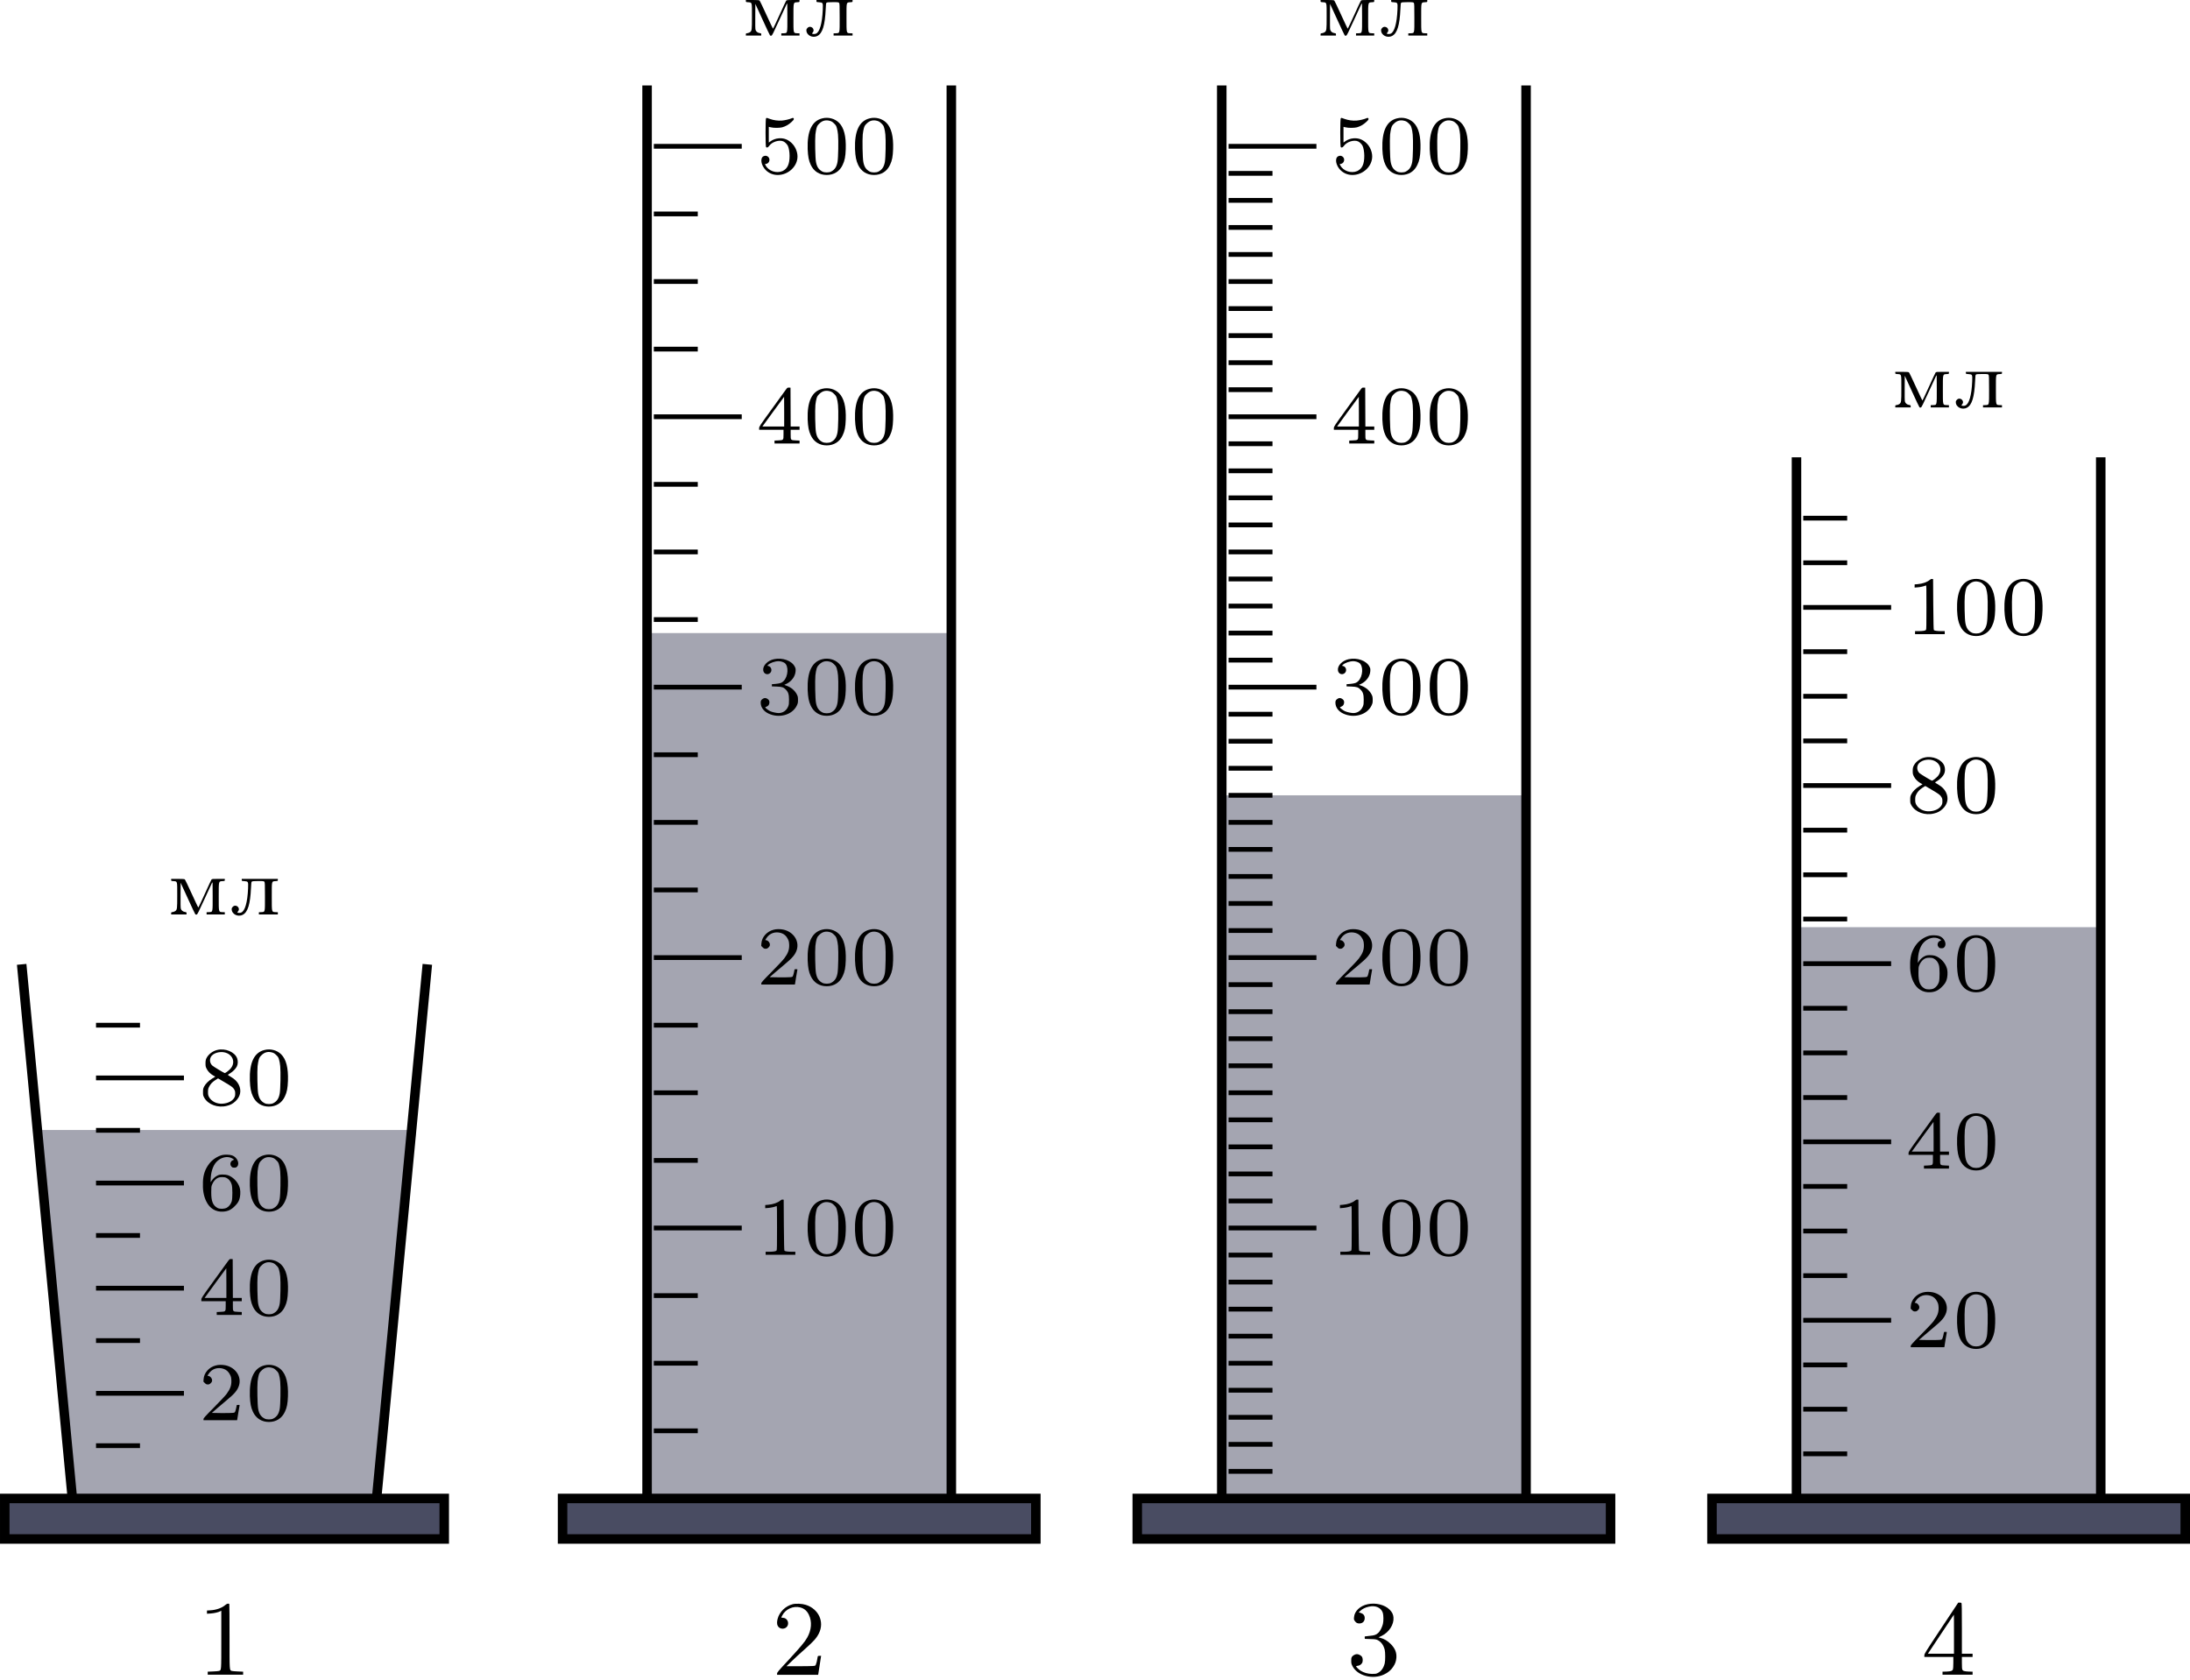
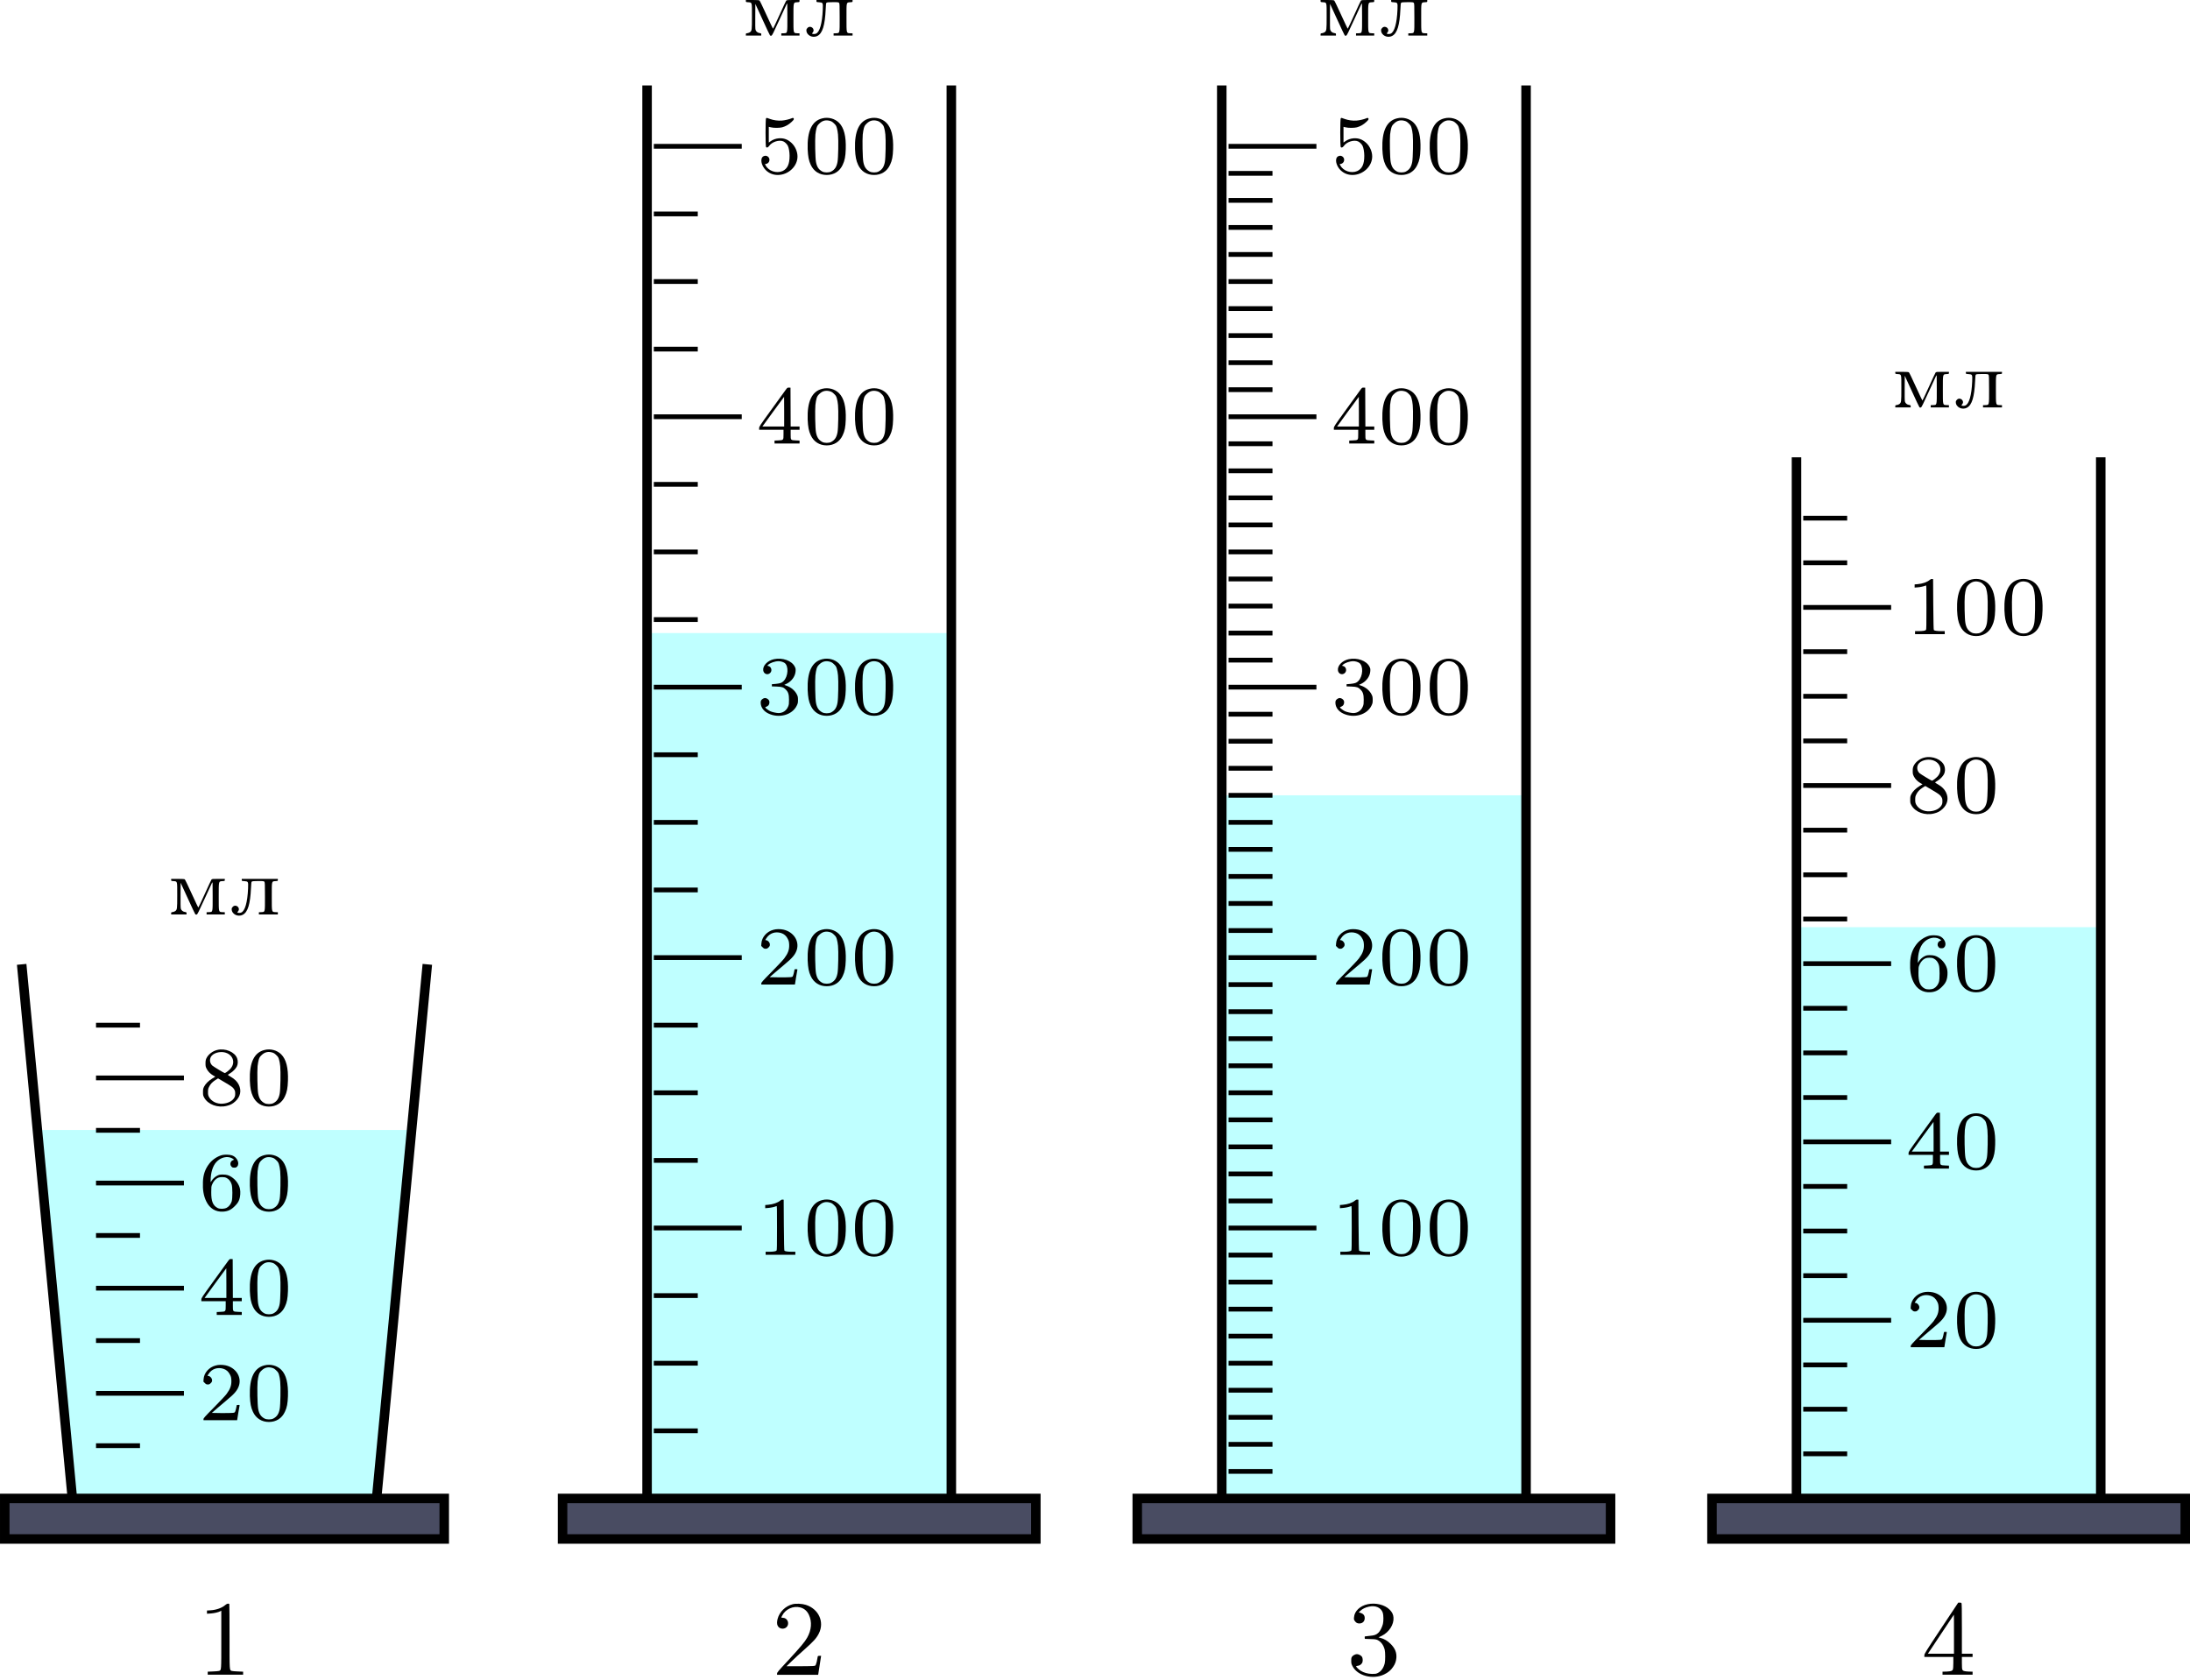
<svg xmlns="http://www.w3.org/2000/svg" xmlns:xlink="http://www.w3.org/1999/xlink" version="1.1" width="238.723pt" height="183.139pt" viewBox="-70.008 -66.686 183.633 140.876">
  <defs>
    <path id="g0-49" d="M2.376-5.855C2.107-5.613 1.614-5.434 1.13-5.407L.834-5.389V-5.254V-5.12L1.13-5.138C1.417-5.156 1.784-5.236 1.946-5.326L2.035-5.371V-2.95C2.035-.287 2.044-.395 1.847-.323C1.793-.305 1.56-.287 1.327-.278L.897-.26V-.134V-.009H2.376H3.865V-.134V-.26L3.434-.278C3.201-.287 2.968-.305 2.914-.323C2.717-.395 2.726-.26 2.726-3.201C2.726-4.671 2.717-5.891 2.708-5.918C2.672-6.007 2.511-5.972 2.376-5.855Z" />
    <path id="g0-50" d="M1.757-5.918C1.148-5.765 .646-5.272 .493-4.689C.43-4.456 .43-4.232 .502-4.107C.664-3.784 1.157-3.784 1.327-4.107C1.47-4.411 1.273-4.77 .941-4.779C.87-4.779 .807-4.788 .807-4.806C.807-4.815 .834-4.896 .879-4.967C1.148-5.505 1.811-5.801 2.385-5.649C2.717-5.568 2.968-5.353 3.12-5.021C3.389-4.447 3.335-3.757 2.977-3.12C2.771-2.753 2.448-2.367 1.399-1.228C.529-.296 .448-.197 .448-.099V0H2.17H3.891L3.909-.09C3.918-.143 3.963-.457 4.017-.789C4.062-1.121 4.116-1.435 4.125-1.488L4.142-1.587H3.999C3.873-1.587 3.865-1.587 3.847-1.47C3.802-1.175 3.748-.959 3.703-.861C3.658-.753 3.658-.753 3.425-.735C3.3-.726 2.753-.717 2.215-.717H1.237L1.695-1.157C1.937-1.39 2.394-1.82 2.708-2.089C3.524-2.815 3.739-3.049 3.954-3.47C4.438-4.429 3.936-5.523 2.86-5.864C2.555-5.963 2.026-5.99 1.757-5.918Z" />
    <path id="g0-51" d="M1.784-5.918C1.139-5.783 .672-5.335 .637-4.824C.619-4.654 .628-4.618 .69-4.528C.807-4.358 .906-4.304 1.085-4.304C1.354-4.304 1.533-4.483 1.533-4.752C1.533-4.985 1.417-5.12 1.157-5.2L1.031-5.236L1.166-5.362C1.327-5.523 1.587-5.649 1.883-5.712C2.439-5.837 2.896-5.64 3.049-5.2C3.111-5.012 3.12-4.501 3.058-4.259C2.995-4.008 2.833-3.676 2.699-3.542C2.502-3.353 2.367-3.3 1.955-3.264C1.757-3.246 1.587-3.228 1.56-3.219S1.524-3.165 1.533-3.111L1.542-3.013L2.008-2.995C2.412-2.986 2.484-2.968 2.609-2.914C2.905-2.771 3.111-2.484 3.21-2.098C3.264-1.874 3.264-1.175 3.21-.959C3.111-.565 2.914-.287 2.618-.143C2.484-.081 2.43-.072 2.152-.072C1.775-.081 1.462-.17 1.175-.35C1.022-.448 .807-.664 .807-.717C.807-.726 .87-.744 .941-.753C1.094-.771 1.201-.834 1.3-.968C1.39-1.094 1.39-1.381 1.291-1.524C1.21-1.632 1.013-1.731 .879-1.731S.556-1.632 .475-1.524C.412-1.435 .403-1.39 .403-1.175C.403-.968 .412-.915 .502-.735C.906 .081 2.206 .43 3.156-.027C3.488-.179 3.73-.386 3.909-.655C4.089-.915 4.16-1.13 4.187-1.417C4.223-1.865 4.071-2.224 3.703-2.591C3.443-2.851 3.165-3.013 2.851-3.093L2.69-3.138L2.959-3.264C3.578-3.569 3.99-4.214 3.945-4.797C3.927-5.057 3.838-5.245 3.622-5.461C3.219-5.873 2.448-6.061 1.784-5.918Z" />
    <path id="g0-52" d="M1.686-3.909C.341-1.883 .269-1.757 .269-1.632V-1.497H1.479H2.699V-1.004C2.699-.708 2.681-.475 2.663-.439C2.609-.323 2.502-.287 2.134-.269L1.793-.26V-.134V-.009H3.058H4.313V-.134V-.26L3.981-.269C3.613-.287 3.497-.323 3.452-.439C3.425-.475 3.416-.708 3.416-1.004V-1.497H3.865H4.313V-1.632V-1.766H3.865H3.416V-3.873C3.416-5.478 3.407-5.99 3.38-6.016C3.362-6.043 3.291-6.052 3.228-6.052H3.111ZM2.753-3.398V-1.766H1.659H.565L1.65-3.398C2.251-4.304 2.744-5.039 2.744-5.039C2.753-5.039 2.753-4.304 2.753-3.398Z" />
    <path id="g1-48" d="M1.597-4.603C.718-4.394 .314-3.536 .363-2.022C.391-1.402 .453-1.067 .621-.704C.879-.153 1.36 .146 1.96 .146S3.048-.153 3.299-.704C3.473-1.067 3.536-1.402 3.557-2.022C3.592-3.096 3.41-3.815 2.992-4.233C2.643-4.582 2.099-4.728 1.597-4.603ZM2.246-4.387C2.364-4.352 2.448-4.303 2.58-4.17C2.727-4.031 2.762-3.968 2.81-3.794C2.845-3.682 2.894-3.438 2.908-3.243C2.957-2.776 2.929-1.269 2.866-.948C2.79-.53 2.636-.3 2.329-.139C2.148-.042 1.778-.042 1.597-.139C1.29-.3 1.137-.53 1.06-.948C.997-1.269 .969-2.776 1.011-3.243C1.032-3.438 1.074-3.682 1.109-3.794C1.165-3.968 1.2-4.031 1.346-4.17C1.604-4.421 1.89-4.491 2.246-4.387Z" />
    <path id="g1-49" d="M2.05-4.568C1.82-4.373 1.437-4.24 1.018-4.205L.774-4.184V-4.052V-3.919L1.025-3.94C1.241-3.954 1.555-4.024 1.716-4.094C1.764-4.115 1.764-4.017 1.764-2.273C1.764-.802 1.757-.418 1.73-.377C1.674-.3 1.485-.272 1.116-.265H.809V-.139V-.014H2.05H3.299V-.139V-.265H2.992C2.65-.272 2.441-.3 2.385-.356C2.364-.384 2.35-.948 2.336-2.511L2.322-4.631L2.232-4.638C2.169-4.645 2.113-4.624 2.05-4.568Z" />
    <path id="g1-50" d="M1.465-4.589C.914-4.449 .488-3.975 .453-3.445L.439-3.236L.558-3.117C.663-3.013 .697-2.999 .809-2.999C.914-2.999 .948-3.013 1.053-3.11C1.151-3.208 1.165-3.25 1.165-3.354C1.165-3.508 1.025-3.682 .872-3.71L.774-3.731L.893-3.912C1.158-4.31 1.625-4.463 2.106-4.317C2.357-4.24 2.545-4.073 2.671-3.815C2.755-3.647 2.769-3.578 2.783-3.34C2.797-2.915 2.692-2.622 2.371-2.19C2.28-2.064 1.806-1.562 1.325-1.074C.544-.286 .446-.174 .446-.091V0H1.855H3.264L3.278-.077C3.285-.126 3.327-.377 3.368-.642S3.452-1.158 3.466-1.206C3.48-1.283 3.48-1.283 3.361-1.283C3.292-1.283 3.236-1.276 3.236-1.269C3.236-1.2 3.131-.774 3.096-.711C3.062-.642 3.034-.628 2.866-.614C2.769-.6 2.336-.6 1.911-.6L1.144-.614L1.611-1.018C1.869-1.241 2.239-1.555 2.427-1.709C3.055-2.225 3.299-2.518 3.424-2.915C3.647-3.661 3.138-4.421 2.294-4.603C2.015-4.659 1.709-4.659 1.465-4.589Z" />
    <path id="g1-51" d="M1.506-4.603C.969-4.484 .558-4.066 .607-3.668C.642-3.361 .983-3.236 1.193-3.452C1.381-3.633 1.29-3.975 1.039-4.031L.948-4.052L1.018-4.129C1.172-4.289 1.59-4.435 1.89-4.435C2.064-4.435 2.273-4.373 2.399-4.289C2.755-4.031 2.706-3.159 2.315-2.769C2.162-2.615 2.043-2.573 1.66-2.532L1.332-2.504V-2.413V-2.322L1.736-2.308C2.197-2.287 2.301-2.253 2.504-2.05S2.769-1.646 2.769-1.2C2.769-.872 2.762-.795 2.699-.642C2.559-.293 2.253-.084 1.89-.084C1.695-.091 1.367-.16 1.186-.244C1.039-.314 .774-.516 .774-.565C.774-.572 .823-.6 .879-.621C1.025-.676 1.109-.781 1.123-.934C1.144-1.088 1.095-1.186 .962-1.276S.69-1.367 .565-1.276C.418-1.179 .384-1.095 .398-.893C.425-.537 .663-.223 1.053-.042C1.946 .377 3.041 .07 3.417-.704C3.508-.893 3.522-.941 3.522-1.179S3.508-1.478 3.438-1.625C3.285-1.953 2.943-2.246 2.566-2.378L2.371-2.448L2.559-2.538C2.992-2.748 3.292-3.166 3.32-3.592C3.333-3.78 3.327-3.822 3.257-3.968C3.006-4.477 2.232-4.756 1.506-4.603Z" />
    <path id="g1-52" d="M2.476-4.491C2.392-4.373 1.855-3.633 1.29-2.852C.307-1.492 .265-1.43 .265-1.304V-1.165H1.283H2.308V-.781C2.308-.286 2.308-.293 1.869-.272L1.555-.258V-.133V-.014H2.608H3.654V-.133V-.258L3.34-.272C2.901-.293 2.908-.286 2.908-.781V-1.165H3.285H3.654V-1.304V-1.437H3.285H2.908L2.901-3.062L2.894-4.693L2.769-4.7C2.643-4.707 2.636-4.707 2.476-4.491ZM2.364-2.685V-1.437H1.451H.537L1.444-2.685C1.939-3.368 2.35-3.926 2.357-3.926S2.364-3.368 2.364-2.685Z" />
    <path id="g1-53" d="M.844-4.61C.788-4.561 .788-2.246 .844-2.19C.914-2.12 1.004-2.155 1.102-2.287C1.339-2.636 1.946-2.824 2.294-2.671C2.441-2.601 2.587-2.455 2.671-2.301C2.755-2.134 2.817-1.778 2.817-1.458C2.817-.753 2.636-.377 2.225-.181C1.723 .035 1.053-.181 .809-.656L.746-.774H.809C.907-.774 1.039-.858 1.088-.955C1.248-1.262 .934-1.583 .628-1.423S.425-.656 .823-.258C1.095 .007 1.437 .146 1.827 .146C2.706 .146 3.48-.572 3.48-1.402C3.48-1.82 3.285-2.253 2.985-2.538C2.664-2.838 2.336-2.957 1.918-2.929C1.66-2.908 1.423-2.824 1.22-2.678L1.074-2.573V-3.236V-3.891L1.248-3.85C1.485-3.787 1.981-3.794 2.197-3.85C2.462-3.919 2.762-4.087 2.978-4.296C3.117-4.421 3.173-4.491 3.173-4.547C3.173-4.645 3.103-4.666 2.978-4.603C2.803-4.526 2.427-4.435 2.155-4.414C1.841-4.394 1.478-4.442 1.186-4.547C1.067-4.589 .948-4.631 .928-4.638C.9-4.645 .865-4.631 .844-4.61Z" />
    <path id="g1-54" d="M2.001-4.603C1.604-4.498 1.172-4.212 .914-3.864C.579-3.424 .418-2.95 .398-2.35C.37-1.688 .453-1.186 .676-.725C.962-.126 1.471 .181 2.099 .139C2.497 .112 2.769-.014 3.075-.328C3.285-.537 3.382-.683 3.452-.893C3.529-1.102 3.557-1.513 3.508-1.75C3.438-2.127 3.166-2.518 2.81-2.755C2.573-2.915 2.385-2.971 2.057-2.971C1.841-2.971 1.771-2.957 1.632-2.894C1.444-2.81 1.248-2.636 1.13-2.455L1.046-2.322V-2.476C1.046-3.11 1.22-3.689 1.513-4.01C1.876-4.414 2.441-4.554 2.845-4.331C3.013-4.24 3.034-4.205 2.922-4.177C2.803-4.149 2.699-4.003 2.699-3.864C2.699-3.78 2.72-3.724 2.783-3.647C2.859-3.564 2.887-3.55 3.027-3.55S3.194-3.564 3.271-3.647C3.501-3.905 3.264-4.428 2.845-4.575C2.657-4.645 2.211-4.659 2.001-4.603ZM2.392-2.678C2.573-2.587 2.727-2.399 2.803-2.155C2.887-1.925 2.887-.962 2.81-.718C2.741-.488 2.566-.272 2.385-.181C2.176-.077 1.813-.07 1.625-.167C1.234-.377 1.088-.725 1.095-1.499C1.095-1.911 1.102-1.981 1.165-2.127C1.248-2.336 1.374-2.497 1.513-2.608C1.674-2.72 1.778-2.755 2.022-2.755C2.197-2.755 2.267-2.741 2.392-2.678Z" />
    <path id="g1-56" d="M1.597-4.603C1.206-4.512 .844-4.226 .69-3.905C.628-3.759 .614-3.689 .614-3.473C.614-3.25 .621-3.201 .711-3.02C.823-2.797 1.018-2.601 1.269-2.455L1.437-2.364L1.186-2.211C.865-2.015 .621-1.771 .495-1.527C.411-1.353 .404-1.304 .404-1.06C.404-.809 .411-.781 .502-.607C.823-.021 1.653 .279 2.406 .084C2.699 .014 2.901-.091 3.117-.293C3.543-.683 3.647-1.193 3.403-1.688C3.271-1.953 3.068-2.155 2.734-2.35C2.594-2.427 2.49-2.504 2.49-2.511C2.49-2.525 2.573-2.587 2.685-2.65C2.915-2.79 3.138-3.02 3.236-3.208C3.34-3.403 3.347-3.682 3.264-3.905C3.068-4.435 2.273-4.77 1.597-4.603ZM2.42-4.331C2.978-4.08 3.103-3.466 2.699-3.02C2.552-2.866 2.294-2.664 2.225-2.664C2.176-2.664 1.276-3.208 1.186-3.292C.941-3.515 .928-3.898 1.144-4.129C1.416-4.421 2.015-4.519 2.42-4.331ZM2.19-1.911C2.817-1.541 2.915-1.471 3.02-1.29C3.089-1.172 3.103-1.116 3.103-.941S3.089-.711 3.02-.586C2.859-.314 2.504-.133 2.064-.098C1.569-.056 1.102-.286 .9-.669C.837-.802 .823-.858 .823-1.074S.837-1.36 .907-1.499C1.018-1.736 1.179-1.904 1.43-2.071C1.555-2.148 1.66-2.218 1.667-2.218C1.667-2.218 1.911-2.078 2.19-1.911Z" />
    <path id="g1-235" d="M1.018-2.908C1.018-2.824 1.018-2.824 1.227-2.81C1.569-2.783 1.569-2.783 1.548-2.19C1.499-1.032 1.29-.3 .969-.174C.886-.139 .746-.139 .676-.167C.635-.181 .635-.195 .704-.272C.948-.558 .53-.928 .265-.656C.202-.593 .174-.544 .174-.46C.174-.035 .704 .23 1.109 .007C1.527-.209 1.73-.886 1.792-2.211C1.813-2.671 1.82-2.741 1.869-2.776C1.911-2.803 2.05-2.817 2.399-2.817C2.852-2.817 2.873-2.81 2.922-2.748C2.957-2.692 2.964-2.525 2.964-1.52C2.964-.16 2.985-.23 2.657-.209L2.455-.202V-.105V-.014H3.25H4.045V-.105V-.202L3.85-.209C3.522-.23 3.536-.16 3.536-1.513C3.536-2.859 3.515-2.783 3.843-2.81C4.045-2.824 4.045-2.824 4.045-2.908V-2.999H2.532H1.018Z" />
    <path id="g1-236" d="M.356-2.908C.356-2.824 .363-2.824 .558-2.81C.886-2.783 .865-2.845 .865-1.611C.865-.474 .858-.425 .704-.3C.656-.265 .565-.23 .488-.216C.363-.202 .356-.195 .356-.105V-.014H1.004H1.646V-.105C1.646-.195 1.639-.202 1.513-.223C1.346-.244 1.206-.356 1.165-.502C1.144-.572 1.137-.976 1.144-1.639L1.151-2.671L1.75-1.367C2.078-.642 2.364-.042 2.385-.021C2.406-.007 2.455 0 2.497-.007C2.559-.021 2.657-.223 3.145-1.29C3.466-1.988 3.752-2.608 3.78-2.664C3.836-2.769 3.836-2.748 3.836-1.569C3.836-.153 3.857-.23 3.529-.209L3.327-.202V-.105V-.014H4.094H4.854V-.105V-.202L4.659-.209C4.331-.23 4.345-.16 4.345-1.513C4.345-2.859 4.331-2.783 4.659-2.81C4.854-2.824 4.854-2.824 4.854-2.908V-2.999H4.324C3.85-2.999 3.78-2.992 3.738-2.943C3.717-2.915 3.459-2.378 3.18-1.75C2.894-1.123 2.65-.6 2.636-.593C2.629-.579 2.378-1.095 2.085-1.743S1.527-2.936 1.499-2.957C1.471-2.985 1.297-2.999 .907-2.999H.356Z" />
  </defs>
  <g id="page1">
-     <path d="M-63.941 58.973L-67.246 28.074H-35.121L-38.43 58.973Z" fill="#a4a5b1" />
+     <path d="M-63.941 58.973L-67.246 28.074H-35.121L-38.43 58.973Z" fill="#bfffff" />
    <path d="M-63.941 58.973L-68.191 14.184" stroke="#000" fill="none" stroke-width=".797" stroke-miterlimit="10" />
    <path d="M-38.43 58.973L-34.176 14.184" stroke="#000" fill="none" stroke-width=".797" stroke-miterlimit="10" />
    <path d="M-69.609 62.371V58.973H-32.758V62.371Z" fill="#494c62" />
    <path d="M-69.609 62.371V58.973H-32.758V62.371Z" stroke="#000" fill="none" stroke-width=".797" stroke-miterlimit="10" />
    <path d="M-61.957 54.547H-58.27" stroke="#000" fill="none" stroke-width=".399" stroke-miterlimit="10" />
    <path d="M-61.957 50.156H-54.586" stroke="#000" fill="none" stroke-width=".399" stroke-miterlimit="10" />
    <g transform="matrix(1 0 0 1 -2.2059 -9.9598)">
      <use x="-51.184" y="62.372" xlink:href="#g1-50" />
      <use x="-47.214" y="62.372" xlink:href="#g1-48" />
    </g>
    <path d="M-61.957 45.734H-58.27" stroke="#000" fill="none" stroke-width=".399" stroke-miterlimit="10" />
    <path d="M-61.957 41.34H-54.586" stroke="#000" fill="none" stroke-width=".399" stroke-miterlimit="10" />
    <g transform="matrix(1 0 0 1 -2.2059 -18.7758)">
      <use x="-51.184" y="62.372" xlink:href="#g1-52" />
      <use x="-47.214" y="62.372" xlink:href="#g1-48" />
    </g>
    <path d="M-61.957 36.918H-58.27" stroke="#000" fill="none" stroke-width=".399" stroke-miterlimit="10" />
    <path d="M-61.957 32.523H-54.586" stroke="#000" fill="none" stroke-width=".399" stroke-miterlimit="10" />
    <g transform="matrix(1 0 0 1 -2.2059 -27.5913)">
      <use x="-51.184" y="62.372" xlink:href="#g1-54" />
      <use x="-47.214" y="62.372" xlink:href="#g1-48" />
    </g>
    <path d="M-61.957 28.102H-58.27" stroke="#000" fill="none" stroke-width=".399" stroke-miterlimit="10" />
    <path d="M-61.957 23.707H-54.586" stroke="#000" fill="none" stroke-width=".399" stroke-miterlimit="10" />
    <g transform="matrix(1 0 0 1 -2.2059 -36.4073)">
      <use x="-51.184" y="62.372" xlink:href="#g1-56" />
      <use x="-47.214" y="62.372" xlink:href="#g1-48" />
    </g>
    <path d="M-61.957 19.285H-58.27" stroke="#000" fill="none" stroke-width=".399" stroke-miterlimit="10" />
    <g transform="matrix(1 0 0 1 -4.828 -52.3578)">
      <use x="-51.184" y="62.372" xlink:href="#g1-236" />
      <use x="-45.927" y="62.372" xlink:href="#g1-235" />
    </g>
    <g transform="matrix(1 0 0 1 -2.3033 11.3871)">
      <use x="-51.184" y="62.372" xlink:href="#g0-49" />
    </g>
-     <path d="M-15.75 58.973V-13.598H9.762V58.973Z" fill="#a4a5b1" />
+     <path d="M-15.75 58.973V-13.598H9.762V58.973Z" fill="#bfffff" />
    <path d="M-15.75 58.973V-59.52" stroke="#000" fill="none" stroke-width=".797" stroke-miterlimit="10" />
    <path d="M9.762 58.973V-59.52" stroke="#000" fill="none" stroke-width=".797" stroke-miterlimit="10" />
    <path d="M-22.836 62.371V58.973H16.848V62.371Z" fill="#494c62" />
    <path d="M-22.836 62.371V58.973H16.848V62.371Z" stroke="#000" fill="none" stroke-width=".797" stroke-miterlimit="10" />
    <path d="M-15.184 53.301H-11.5" stroke="#000" fill="none" stroke-width=".399" stroke-miterlimit="10" />
    <path d="M-15.184 47.633H-11.5" stroke="#000" fill="none" stroke-width=".399" stroke-miterlimit="10" />
    <path d="M-15.184 41.961H-11.5" stroke="#000" fill="none" stroke-width=".399" stroke-miterlimit="10" />
    <path d="M-15.184 36.293H-7.812" stroke="#000" fill="none" stroke-width=".399" stroke-miterlimit="10" />
    <g transform="matrix(1 0 0 1 44.5661 -23.8213)">
      <use x="-51.184" y="62.372" xlink:href="#g1-49" />
      <use x="-47.214" y="62.372" xlink:href="#g1-48" />
      <use x="-43.243" y="62.372" xlink:href="#g1-48" />
    </g>
    <path d="M-15.184 30.625H-11.5" stroke="#000" fill="none" stroke-width=".399" stroke-miterlimit="10" />
    <path d="M-15.184 24.953H-11.5" stroke="#000" fill="none" stroke-width=".399" stroke-miterlimit="10" />
    <path d="M-15.184 19.285H-11.5" stroke="#000" fill="none" stroke-width=".399" stroke-miterlimit="10" />
    <path d="M-15.184 13.617H-7.812" stroke="#000" fill="none" stroke-width=".399" stroke-miterlimit="10" />
    <g transform="matrix(1 0 0 1 44.5661 -46.4989)">
      <use x="-51.184" y="62.372" xlink:href="#g1-50" />
      <use x="-47.214" y="62.372" xlink:href="#g1-48" />
      <use x="-43.243" y="62.372" xlink:href="#g1-48" />
    </g>
    <path d="M-15.184 7.945H-11.5" stroke="#000" fill="none" stroke-width=".399" stroke-miterlimit="10" />
    <path d="M-15.184 2.277H-11.5" stroke="#000" fill="none" stroke-width=".399" stroke-miterlimit="10" />
    <path d="M-15.184-3.394H-11.5" stroke="#000" fill="none" stroke-width=".399" stroke-miterlimit="10" />
    <path d="M-15.184-9.062H-7.812" stroke="#000" fill="none" stroke-width=".399" stroke-miterlimit="10" />
    <g transform="matrix(1 0 0 1 44.5661 -69.17639)">
      <use x="-51.184" y="62.372" xlink:href="#g1-51" />
      <use x="-47.214" y="62.372" xlink:href="#g1-48" />
      <use x="-43.243" y="62.372" xlink:href="#g1-48" />
    </g>
    <path d="M-15.184-14.73H-11.5" stroke="#000" fill="none" stroke-width=".399" stroke-miterlimit="10" />
    <path d="M-15.184-20.402H-11.5" stroke="#000" fill="none" stroke-width=".399" stroke-miterlimit="10" />
    <path d="M-15.184-26.07H-11.5" stroke="#000" fill="none" stroke-width=".399" stroke-miterlimit="10" />
    <path d="M-15.184-31.738H-7.812" stroke="#000" fill="none" stroke-width=".399" stroke-miterlimit="10" />
    <g transform="matrix(1 0 0 1 44.5661 -91.8539)">
      <use x="-51.184" y="62.372" xlink:href="#g1-52" />
      <use x="-47.214" y="62.372" xlink:href="#g1-48" />
      <use x="-43.243" y="62.372" xlink:href="#g1-48" />
    </g>
    <path d="M-15.184-37.41H-11.5" stroke="#000" fill="none" stroke-width=".399" stroke-miterlimit="10" />
    <path d="M-15.184-43.078H-11.5" stroke="#000" fill="none" stroke-width=".399" stroke-miterlimit="10" />
    <path d="M-15.184-48.746H-11.5" stroke="#000" fill="none" stroke-width=".399" stroke-miterlimit="10" />
    <path d="M-15.184-54.418H-7.812" stroke="#000" fill="none" stroke-width=".399" stroke-miterlimit="10" />
    <g transform="matrix(1 0 0 1 44.5661 -114.531)">
      <use x="-51.184" y="62.372" xlink:href="#g1-53" />
      <use x="-47.214" y="62.372" xlink:href="#g1-48" />
      <use x="-43.243" y="62.372" xlink:href="#g1-48" />
    </g>
    <g transform="matrix(1 0 0 1 43.36148 -126.0597)">
      <use x="-51.184" y="62.372" xlink:href="#g1-236" />
      <use x="-45.927" y="62.372" xlink:href="#g1-235" />
    </g>
    <g transform="matrix(1 0 0 1 45.88614 11.3871)">
      <use x="-51.184" y="62.372" xlink:href="#g0-50" />
    </g>
-     <path d="M32.438 58.973V.008H57.953V58.973Z" fill="#a4a5b1" />
+     <path d="M32.438 58.973V.008H57.953V58.973Z" fill="#bfffff" />
    <path d="M32.438 58.973V-59.52" stroke="#000" fill="none" stroke-width=".797" stroke-miterlimit="10" />
    <path d="M57.953 58.973V-59.52" stroke="#000" fill="none" stroke-width=".797" stroke-miterlimit="10" />
    <path d="M25.352 62.371V58.973H65.039V62.371Z" fill="#494c62" />
    <path d="M25.352 62.371V58.973H65.039V62.371Z" stroke="#000" fill="none" stroke-width=".797" stroke-miterlimit="10" />
    <path d="M33.008 56.703H36.691" stroke="#000" fill="none" stroke-width=".399" stroke-miterlimit="10" />
    <path d="M33.008 54.434H36.691" stroke="#000" fill="none" stroke-width=".399" stroke-miterlimit="10" />
    <path d="M33.008 52.168H36.691" stroke="#000" fill="none" stroke-width=".399" stroke-miterlimit="10" />
    <path d="M33.008 49.898H36.691" stroke="#000" fill="none" stroke-width=".399" stroke-miterlimit="10" />
    <path d="M33.008 47.633H36.691" stroke="#000" fill="none" stroke-width=".399" stroke-miterlimit="10" />
    <path d="M33.008 45.363H36.691" stroke="#000" fill="none" stroke-width=".399" stroke-miterlimit="10" />
    <path d="M33.008 43.098H36.691" stroke="#000" fill="none" stroke-width=".399" stroke-miterlimit="10" />
    <path d="M33.008 40.828H36.691" stroke="#000" fill="none" stroke-width=".399" stroke-miterlimit="10" />
    <path d="M33.008 38.562H36.691" stroke="#000" fill="none" stroke-width=".399" stroke-miterlimit="10" />
    <path d="M33.008 36.293H40.375" stroke="#000" fill="none" stroke-width=".399" stroke-miterlimit="10" />
    <g transform="matrix(1 0 0 1 92.7556 -23.8213)">
      <use x="-51.184" y="62.372" xlink:href="#g1-49" />
      <use x="-47.214" y="62.372" xlink:href="#g1-48" />
      <use x="-43.243" y="62.372" xlink:href="#g1-48" />
    </g>
    <path d="M33.008 34.027H36.691" stroke="#000" fill="none" stroke-width=".399" stroke-miterlimit="10" />
    <path d="M33.008 31.758H36.691" stroke="#000" fill="none" stroke-width=".399" stroke-miterlimit="10" />
    <path d="M33.008 29.488H36.691" stroke="#000" fill="none" stroke-width=".399" stroke-miterlimit="10" />
    <path d="M33.008 27.223H36.691" stroke="#000" fill="none" stroke-width=".399" stroke-miterlimit="10" />
    <path d="M33.008 24.953H36.691" stroke="#000" fill="none" stroke-width=".399" stroke-miterlimit="10" />
    <path d="M33.008 22.688H36.691" stroke="#000" fill="none" stroke-width=".399" stroke-miterlimit="10" />
    <path d="M33.008 20.418H36.691" stroke="#000" fill="none" stroke-width=".399" stroke-miterlimit="10" />
    <path d="M33.008 18.152H36.691" stroke="#000" fill="none" stroke-width=".399" stroke-miterlimit="10" />
    <path d="M33.008 15.883H36.691" stroke="#000" fill="none" stroke-width=".399" stroke-miterlimit="10" />
    <path d="M33.008 13.617H40.375" stroke="#000" fill="none" stroke-width=".399" stroke-miterlimit="10" />
    <g transform="matrix(1 0 0 1 92.7556 -46.4989)">
      <use x="-51.184" y="62.372" xlink:href="#g1-50" />
      <use x="-47.214" y="62.372" xlink:href="#g1-48" />
      <use x="-43.243" y="62.372" xlink:href="#g1-48" />
    </g>
    <path d="M33.008 11.348H36.691" stroke="#000" fill="none" stroke-width=".399" stroke-miterlimit="10" />
    <path d="M33.008 9.078H36.691" stroke="#000" fill="none" stroke-width=".399" stroke-miterlimit="10" />
    <path d="M33.008 6.812H36.691" stroke="#000" fill="none" stroke-width=".399" stroke-miterlimit="10" />
    <path d="M33.008 4.543H36.691" stroke="#000" fill="none" stroke-width=".399" stroke-miterlimit="10" />
    <path d="M33.008 2.277H36.691" stroke="#000" fill="none" stroke-width=".399" stroke-miterlimit="10" />
    <path d="M33.008 .008H36.691" stroke="#000" fill="none" stroke-width=".399" stroke-miterlimit="10" />
    <path d="M33.008-2.258H36.691" stroke="#000" fill="none" stroke-width=".399" stroke-miterlimit="10" />
    <path d="M33.008-4.527H36.691" stroke="#000" fill="none" stroke-width=".399" stroke-miterlimit="10" />
    <path d="M33.008-6.793H36.691" stroke="#000" fill="none" stroke-width=".399" stroke-miterlimit="10" />
    <path d="M33.008-9.062H40.375" stroke="#000" fill="none" stroke-width=".399" stroke-miterlimit="10" />
    <g transform="matrix(1 0 0 1 92.7556 -69.17639)">
      <use x="-51.184" y="62.372" xlink:href="#g1-51" />
      <use x="-47.214" y="62.372" xlink:href="#g1-48" />
      <use x="-43.243" y="62.372" xlink:href="#g1-48" />
    </g>
    <path d="M33.008-11.328H36.691" stroke="#000" fill="none" stroke-width=".399" stroke-miterlimit="10" />
    <path d="M33.008-13.598H36.691" stroke="#000" fill="none" stroke-width=".399" stroke-miterlimit="10" />
    <path d="M33.008-15.863H36.691" stroke="#000" fill="none" stroke-width=".399" stroke-miterlimit="10" />
    <path d="M33.008-18.133H36.691" stroke="#000" fill="none" stroke-width=".399" stroke-miterlimit="10" />
    <path d="M33.008-20.402H36.691" stroke="#000" fill="none" stroke-width=".399" stroke-miterlimit="10" />
    <path d="M33.008-22.668H36.691" stroke="#000" fill="none" stroke-width=".399" stroke-miterlimit="10" />
    <path d="M33.008-24.938H36.691" stroke="#000" fill="none" stroke-width=".399" stroke-miterlimit="10" />
    <path d="M33.008-27.203H36.691" stroke="#000" fill="none" stroke-width=".399" stroke-miterlimit="10" />
    <path d="M33.008-29.473H36.691" stroke="#000" fill="none" stroke-width=".399" stroke-miterlimit="10" />
    <path d="M33.008-31.738H40.375" stroke="#000" fill="none" stroke-width=".399" stroke-miterlimit="10" />
    <g transform="matrix(1 0 0 1 92.7556 -91.8539)">
      <use x="-51.184" y="62.372" xlink:href="#g1-52" />
      <use x="-47.214" y="62.372" xlink:href="#g1-48" />
      <use x="-43.243" y="62.372" xlink:href="#g1-48" />
    </g>
    <path d="M33.008-34.008H36.691" stroke="#000" fill="none" stroke-width=".399" stroke-miterlimit="10" />
    <path d="M33.008-36.273H36.691" stroke="#000" fill="none" stroke-width=".399" stroke-miterlimit="10" />
    <path d="M33.008-38.543H36.691" stroke="#000" fill="none" stroke-width=".399" stroke-miterlimit="10" />
    <path d="M33.008-40.809H36.691" stroke="#000" fill="none" stroke-width=".399" stroke-miterlimit="10" />
    <path d="M33.008-43.078H36.691" stroke="#000" fill="none" stroke-width=".399" stroke-miterlimit="10" />
    <path d="M33.008-45.348H36.691" stroke="#000" fill="none" stroke-width=".399" stroke-miterlimit="10" />
    <path d="M33.008-47.613H36.691" stroke="#000" fill="none" stroke-width=".399" stroke-miterlimit="10" />
    <path d="M33.008-49.883H36.691" stroke="#000" fill="none" stroke-width=".399" stroke-miterlimit="10" />
    <path d="M33.008-52.149H36.691" stroke="#000" fill="none" stroke-width=".399" stroke-miterlimit="10" />
    <path d="M33.008-54.418H40.375" stroke="#000" fill="none" stroke-width=".399" stroke-miterlimit="10" />
    <g transform="matrix(1 0 0 1 92.7556 -114.531)">
      <use x="-51.184" y="62.372" xlink:href="#g1-53" />
      <use x="-47.214" y="62.372" xlink:href="#g1-48" />
      <use x="-43.243" y="62.372" xlink:href="#g1-48" />
    </g>
    <g transform="matrix(1 0 0 1 91.551 -126.0597)">
      <use x="-51.184" y="62.372" xlink:href="#g1-236" />
      <use x="-45.927" y="62.372" xlink:href="#g1-235" />
    </g>
    <g transform="matrix(1 0 0 1 94.0756 11.3871)">
      <use x="-51.184" y="62.372" xlink:href="#g0-51" />
    </g>
-     <path d="M80.629 58.973V11.066H106.141V58.973Z" fill="#a4a5b1" />
+     <path d="M80.629 58.973V11.066H106.141V58.973Z" fill="#bfffff" />
    <path d="M80.629 58.973V-28.336" stroke="#000" fill="none" stroke-width=".797" stroke-miterlimit="10" />
    <path d="M106.141 58.973V-28.336" stroke="#000" fill="none" stroke-width=".797" stroke-miterlimit="10" />
    <path d="M73.543 62.371V58.973H113.227V62.371Z" fill="#494c62" />
    <path d="M73.543 62.371V58.973H113.227V62.371Z" stroke="#000" fill="none" stroke-width=".797" stroke-miterlimit="10" />
    <path d="M81.195 55.23H84.879" stroke="#000" fill="none" stroke-width=".399" stroke-miterlimit="10" />
    <path d="M81.195 51.488H84.879" stroke="#000" fill="none" stroke-width=".399" stroke-miterlimit="10" />
    <path d="M81.195 47.773H84.879" stroke="#000" fill="none" stroke-width=".399" stroke-miterlimit="10" />
    <path d="M81.195 44.031H88.566" stroke="#000" fill="none" stroke-width=".399" stroke-miterlimit="10" />
    <g transform="matrix(1 0 0 1 140.9451 -16.0828)">
      <use x="-51.184" y="62.372" xlink:href="#g1-50" />
      <use x="-47.214" y="62.372" xlink:href="#g1-48" />
    </g>
    <path d="M81.195 40.289H84.879" stroke="#000" fill="none" stroke-width=".399" stroke-miterlimit="10" />
    <path d="M81.195 36.547H84.879" stroke="#000" fill="none" stroke-width=".399" stroke-miterlimit="10" />
    <path d="M81.195 32.805H84.879" stroke="#000" fill="none" stroke-width=".399" stroke-miterlimit="10" />
    <path d="M81.195 29.066H88.566" stroke="#000" fill="none" stroke-width=".399" stroke-miterlimit="10" />
    <g transform="matrix(1 0 0 1 140.9451 -31.0499)">
      <use x="-51.184" y="62.372" xlink:href="#g1-52" />
      <use x="-47.214" y="62.372" xlink:href="#g1-48" />
    </g>
    <path d="M81.195 25.352H84.879" stroke="#000" fill="none" stroke-width=".399" stroke-miterlimit="10" />
    <path d="M81.195 21.609H84.879" stroke="#000" fill="none" stroke-width=".399" stroke-miterlimit="10" />
    <path d="M81.195 17.867H84.879" stroke="#000" fill="none" stroke-width=".399" stroke-miterlimit="10" />
    <path d="M81.195 14.125H88.566" stroke="#000" fill="none" stroke-width=".399" stroke-miterlimit="10" />
    <g transform="matrix(1 0 0 1 140.9451 -45.9884)">
      <use x="-51.184" y="62.372" xlink:href="#g1-54" />
      <use x="-47.214" y="62.372" xlink:href="#g1-48" />
    </g>
    <path d="M81.195 10.383H84.879" stroke="#000" fill="none" stroke-width=".399" stroke-miterlimit="10" />
    <path d="M81.195 6.672H84.879" stroke="#000" fill="none" stroke-width=".399" stroke-miterlimit="10" />
    <path d="M81.195 2.93H84.879" stroke="#000" fill="none" stroke-width=".399" stroke-miterlimit="10" />
    <path d="M81.195-.812H88.566" stroke="#000" fill="none" stroke-width=".399" stroke-miterlimit="10" />
    <g transform="matrix(1 0 0 1 140.9451 -60.92746)">
      <use x="-51.184" y="62.372" xlink:href="#g1-56" />
      <use x="-47.214" y="62.372" xlink:href="#g1-48" />
    </g>
    <path d="M81.195-4.555H84.879" stroke="#000" fill="none" stroke-width=".399" stroke-miterlimit="10" />
    <path d="M81.195-8.297H84.879" stroke="#000" fill="none" stroke-width=".399" stroke-miterlimit="10" />
    <path d="M81.195-12.039H84.879" stroke="#000" fill="none" stroke-width=".399" stroke-miterlimit="10" />
    <path d="M81.195-15.75H88.566" stroke="#000" fill="none" stroke-width=".399" stroke-miterlimit="10" />
    <g transform="matrix(1 0 0 1 140.9451 -75.866)">
      <use x="-51.184" y="62.372" xlink:href="#g1-49" />
      <use x="-47.214" y="62.372" xlink:href="#g1-48" />
      <use x="-43.243" y="62.372" xlink:href="#g1-48" />
    </g>
    <path d="M81.195-19.492H84.879" stroke="#000" fill="none" stroke-width=".399" stroke-miterlimit="10" />
    <path d="M81.195-23.234H84.879" stroke="#000" fill="none" stroke-width=".399" stroke-miterlimit="10" />
    <g transform="matrix(1 0 0 1 139.7409 -94.878)">
      <use x="-51.184" y="62.372" xlink:href="#g1-236" />
      <use x="-45.927" y="62.372" xlink:href="#g1-235" />
    </g>
    <g transform="matrix(1 0 0 1 142.2656 11.3871)">
      <use x="-51.184" y="62.372" xlink:href="#g0-52" />
    </g>
  </g>
</svg>
